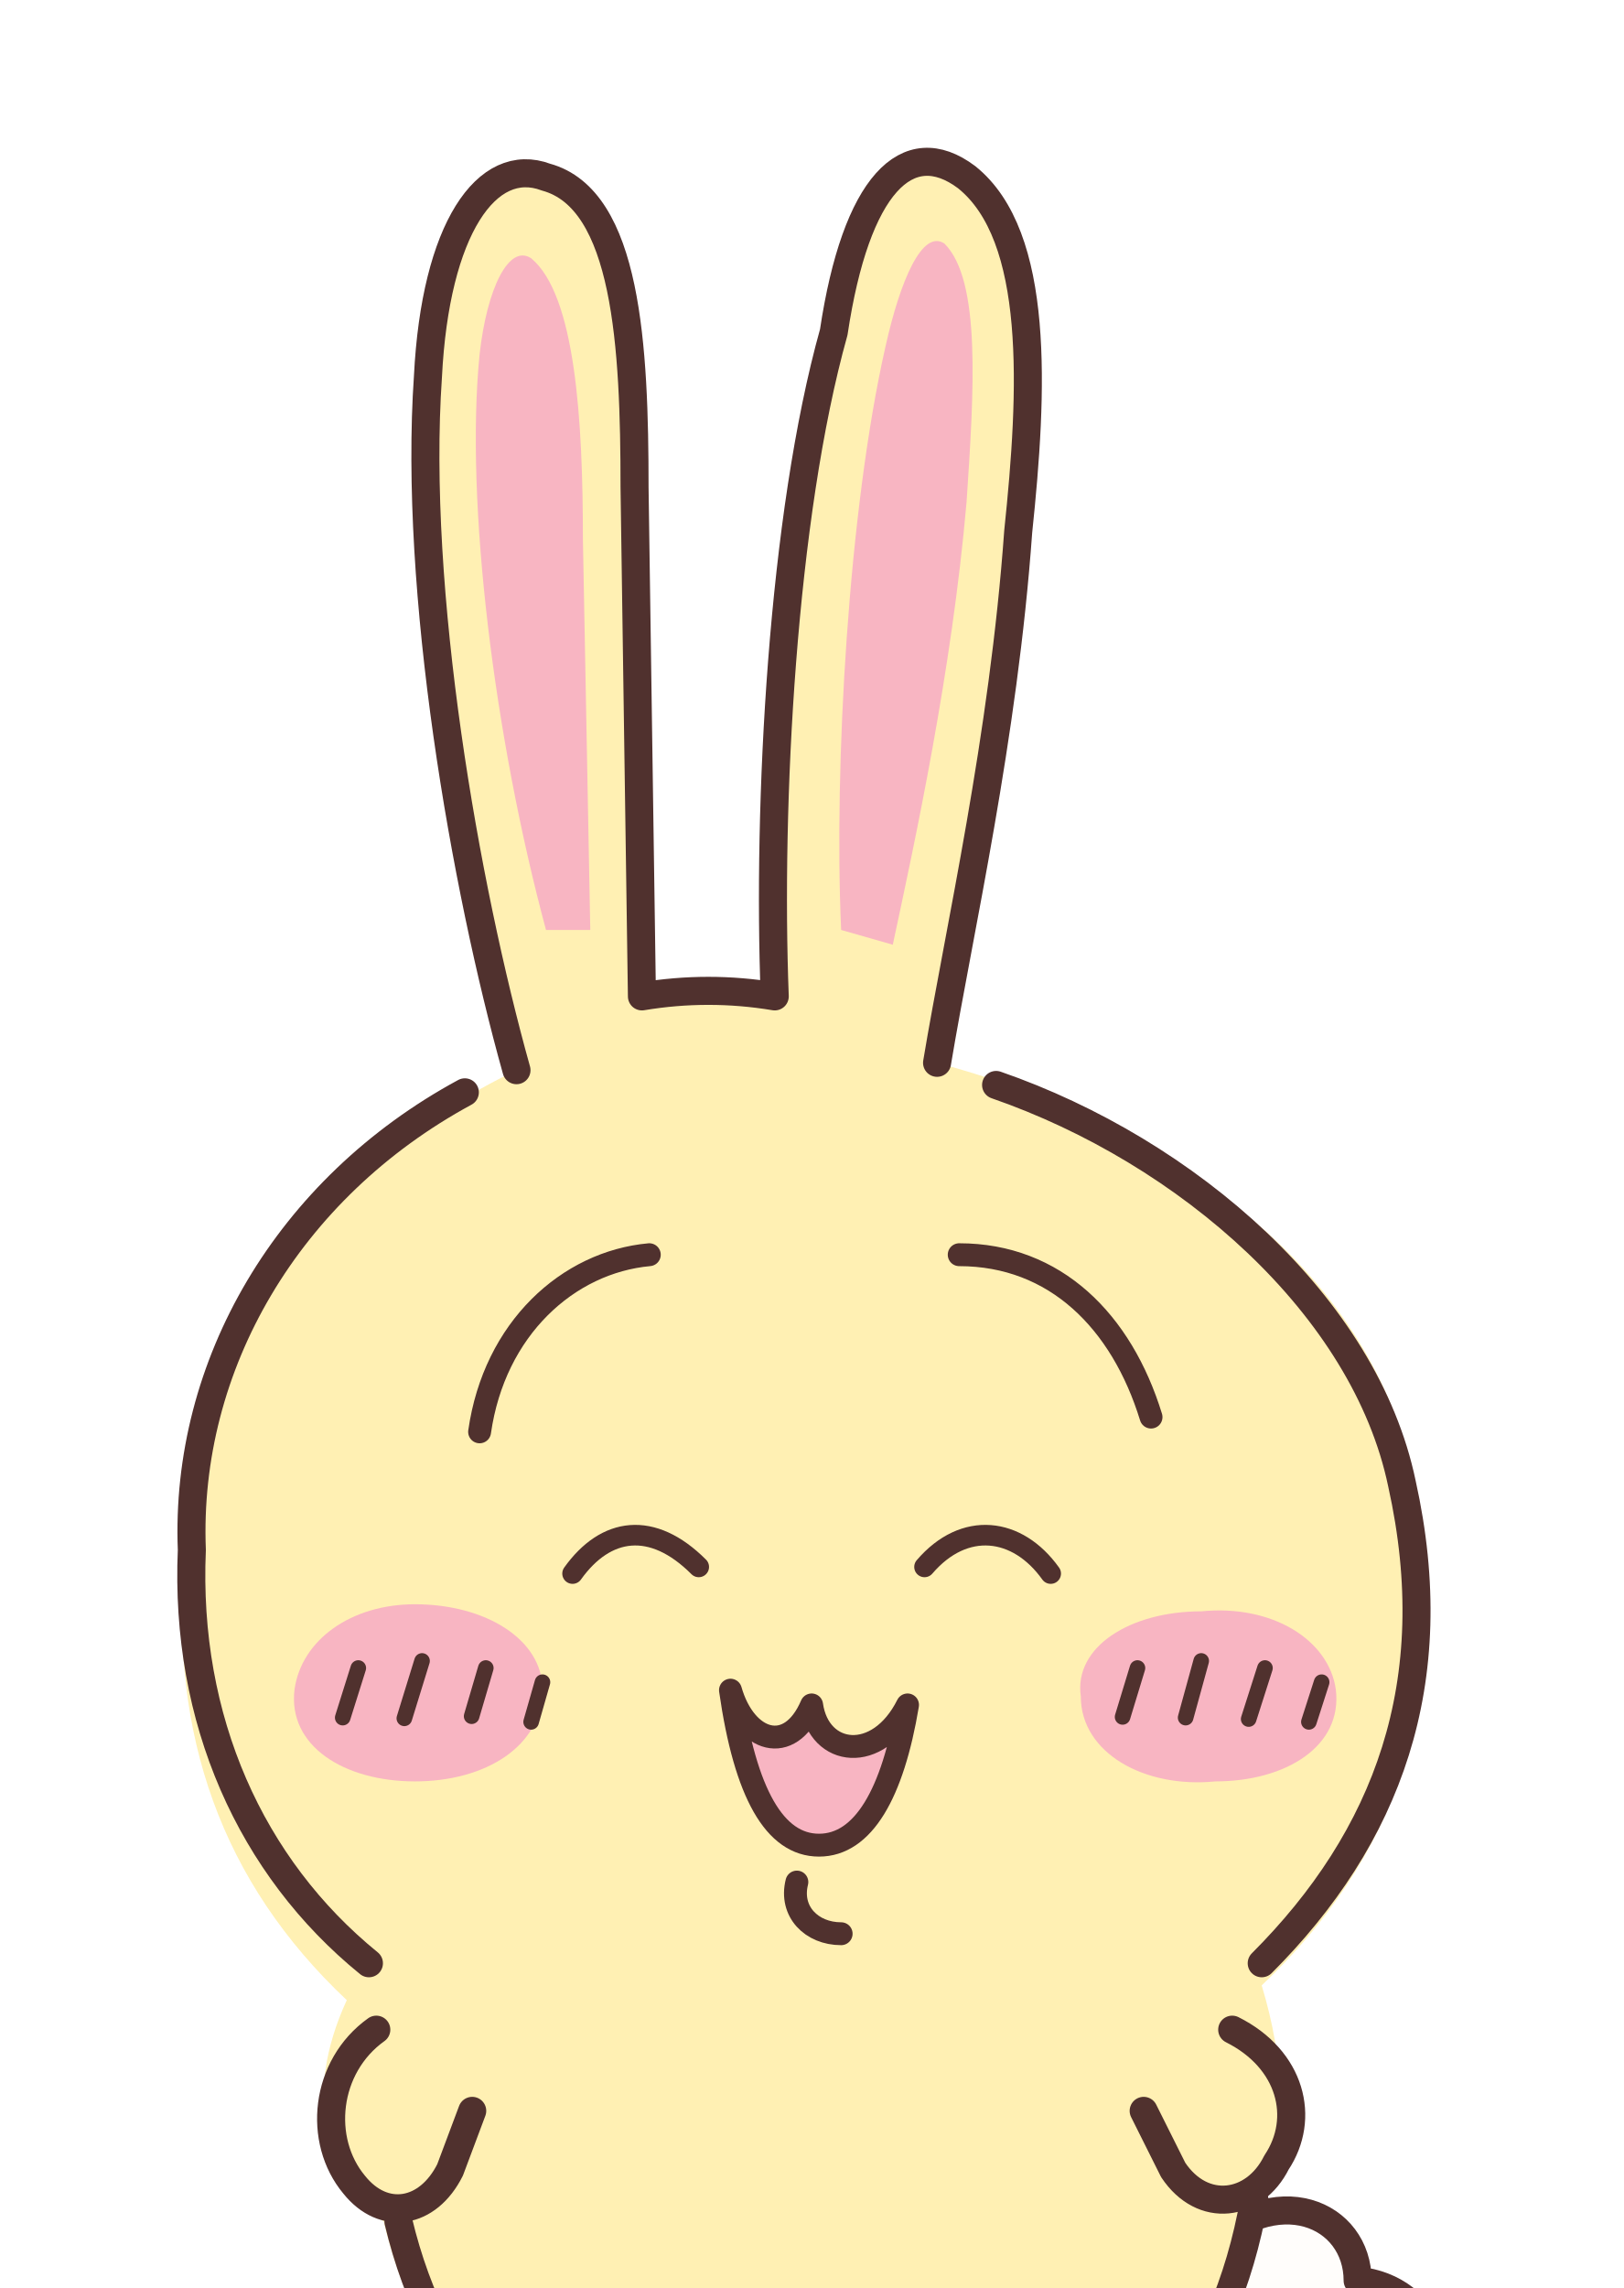
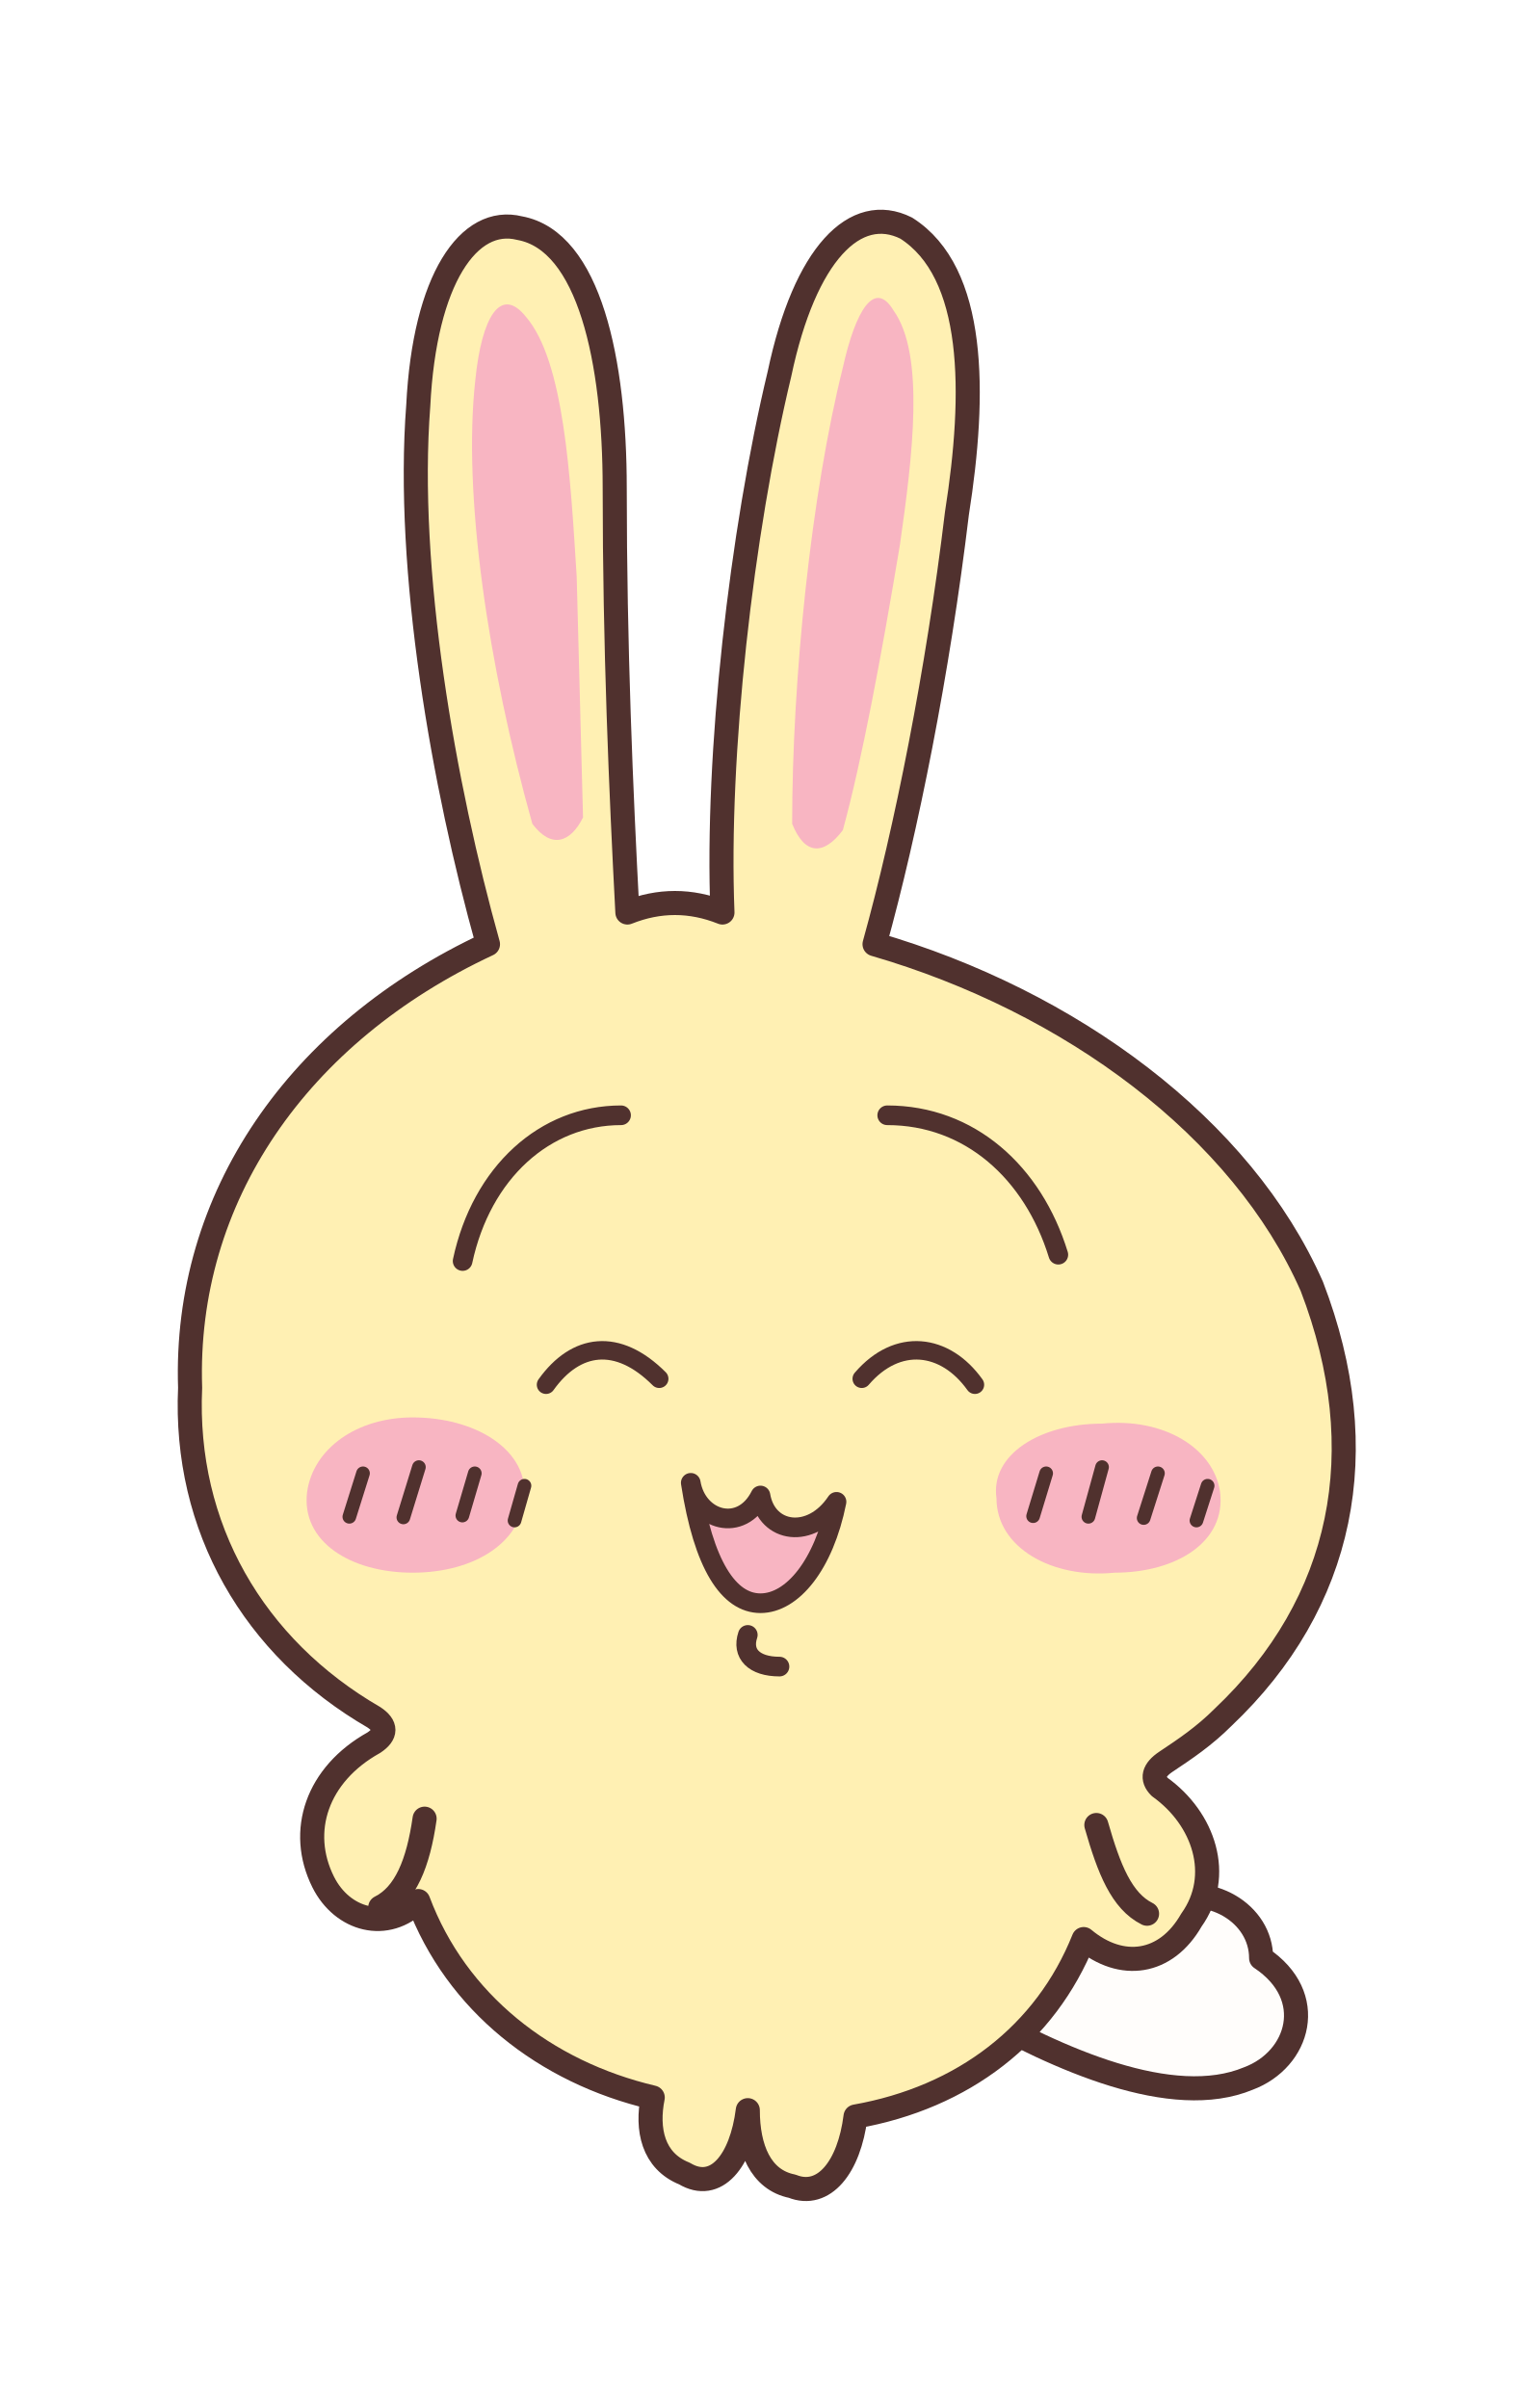
- <svg xmlns="http://www.w3.org/2000/svg" viewBox="-110 -205 220 310" fill="none" role="img" aria-labelledby="title">
+ <svg xmlns="http://www.w3.org/2000/svg" viewBox="-120 -210 240 380" fill="none" role="img" aria-labelledby="title">
  <defs>
    <g id="eyes-smile" stroke="#50312e" stroke-width="3.1" stroke-linecap="round" fill="none">
      <path d="M-36 8c5-7 12-8 19-1M17 7c6-7 14-6 19 1" />
    </g>
    <g id="cheeks" stroke="none" fill="#f8b5c2">
      <path d="M-73 28c1-7 8-12 17-12 10 0 18 5 18 12 0 8-8 13-18 13-10 0-18-5-17-13Z" />
      <path d="M38 29c-1-7 7-12 17-12 10-1 18 4 19 11 1 8-7 13-17 13-10 1-19-4-19-12Z" />
      <g stroke="#50312e" stroke-width="2.2" stroke-linecap="round">
        <path d="M-64 25l-2.2 7M-55 24l-2.5 8.1M-46 25l-2 6.8M-38 27l-1.6 5.6M46 25l-2.1 6.9M55 24l-2.2 8M64 25l-2.3 7.2M72 27l-1.8 5.6" />
      </g>
    </g>
    <g id="usagi-body" stroke="#50312e" stroke-width="3.8" stroke-linecap="round" stroke-linejoin="round">
-       <path fill="#fffdfb" d="M53 100c10-10 21-5 21 4 10 1 14 12 6 18-7 6-19 3-26-2" />
-       <path fill="#fff0b3" stroke="none" d="M-40-60c-7-25-14-65-12-94 1-20 8-30 16-27 11 3 12 23 12 42l1 69c6-1 12-1 18 0-1-26 1-65 8-90 3-20 10-27 18-21 10 8 9 29 7 48-2 28-8 54-11 72C54-51 78-29 82-2c5 27-3 49-21 66 3 10 4 21-1 29-4 23-17 38-34 43-4 1-7 3-11 3-1 9-5 14-10 12-5-1-7-6-7-12-1 10-5 14-10 11-5-3-6-8-6-13-21-4-35-20-40-41-8-6-11-17-5-30-17-16-24-36-22-60 0-28 18-53 45-66Z" />
-       <path d="M-40-60c-7-25-14-65-12-94 1-20 8-30 16-27 11 3 12 23 12 42l1 69c6-1 12-1 18 0-1-26 1-65 8-90 3-20 10-27 18-21 10 8 9 29 7 48-2 28-8 54-11 72" />
-       <path fill="#f8b5c2" stroke="none" d="M-36-79c-7-26-11-58-9-78 1-9 4-15 7-13 6 5 7 22 7 38l1 53ZM4-79c-1-22 1-57 6-79 2-9 5-16 8-14 5 5 4 20 3 35-2 23-7 46-10 60Z" />
-       <path d="M-47-57C-71-44-85-20-84 5c-1 23 8 43 24 56M25-58C51-49 75-28 80-4c6 27-2 48-19 65" />
-       <path d="M-56 96c5 21 19 37 38 41 0 5 1 10 6 13 5 3 9-1 10-11 0 6 2 11 7 12 5 2 9-3 10-12 4 0 7-2 11-3 17-5 30-20 34-43" />
-       <path fill="#fff0b3" d="M-59 70c-7 5-8 15-3 21 4 5 10 4 13-2l3-8M57 70c8 4 10 12 6 18-3 6-10 7-14 1l-4-8" />
+       <path fill="#fffdfb" d="M33 91c9-12 25-12 30-1 8-3 16 2 16 9 9 6 6 16-2 19-12 5-30-3-44-11Z" />
+       <path fill="#fff0b3" d="M-43-61C-50-86-56-120-54-146c1-20 8-30 16-28 11 2 15 21 15 41 0 25 1 48 2 67 5-2 10-2 15 0-1-25 3-60 9-85 4-19 12-27 20-23 11 7 11 26 8 45-3 25-8 50-13 68C49-52 76-32 87-7c10 26 5 50-14 68-3 3-6 5-9 7q-3 2-1 4c7 5 10 14 5 21-4 7-11 8-17 3-6 15-19 25-36 28-1 8-5 13-10 11-5-1-7-6-7-12-1 8-5 13-10 10-5-2-6-7-5-12-17-4-31-15-37-31-5 5-12 3-15-3-4-8-1-17 8-22q3-2 0-4C-80 50-91 31-90 9c-1-30 17-56 47-70Z" />
+       <path fill="#f8b5c2" stroke="none" d="M-36-80c-7-25-11-52-9-70 1-10 4-15 8-10 6 7 7 25 8 41l1 38c-2 4-5 5-8 1ZM5-80c0-23 3-52 8-72 2-9 5-14 8-9 5 7 3 23 1 37-3 18-6 34-9 45-3 4-6 4-8-1Z" />
+       <path fill="none" d="M-53 77c-1 7-3 12-7 14M53 78c2 7 4 12 8 14" />
    </g>
    <g id="usagi-face-smile">
-       <use href="#cheeks" transform="translate(0 -3) scale(.96)" />
-       <use href="#eyes-smile" transform="translate(0 1) scale(.9)" />
+       <use href="#cheeks" transform="translate(0 -2) scale(.98)" />
+       <use href="#eyes-smile" transform="translate(0 1) scale(.94)" />
      <g stroke="#50312e" stroke-width="3.1" stroke-linecap="round" stroke-linejoin="round">
-         <path fill="none" d="M-45-11c2-14 12-23 23-24M20-35c13 0 22 9 26 22" />
-         <path fill="#f8b5c2" d="M-11 24c2 7 8 9 11 2 1 7 9 8 13 0-2 12-6 19-12 19-6 0-10-7-12-21Z" />
-         <path fill="none" d="M-2 50c-1 4 2 7 6 7" />
+         <path fill="none" d="M-47-11c3-14 13-23 25-23M20-34c13 0 23 9 27 22" />
+         <path fill="#f8b5c2" d="M-11 24c1 6 8 8 11 2 1 6 8 7 12 1-2 10-7 16-12 16-5 0-9-6-11-19Z" />
+         <path fill="none" d="M-2 48c-1 3 1 5 5 5" />
      </g>
    </g>
    <g id="usagi-smile">
      <use href="#usagi-body" />
      <use href="#usagi-face-smile" />
    </g>
  </defs>
  <use href="#usagi-smile" />
</svg>
